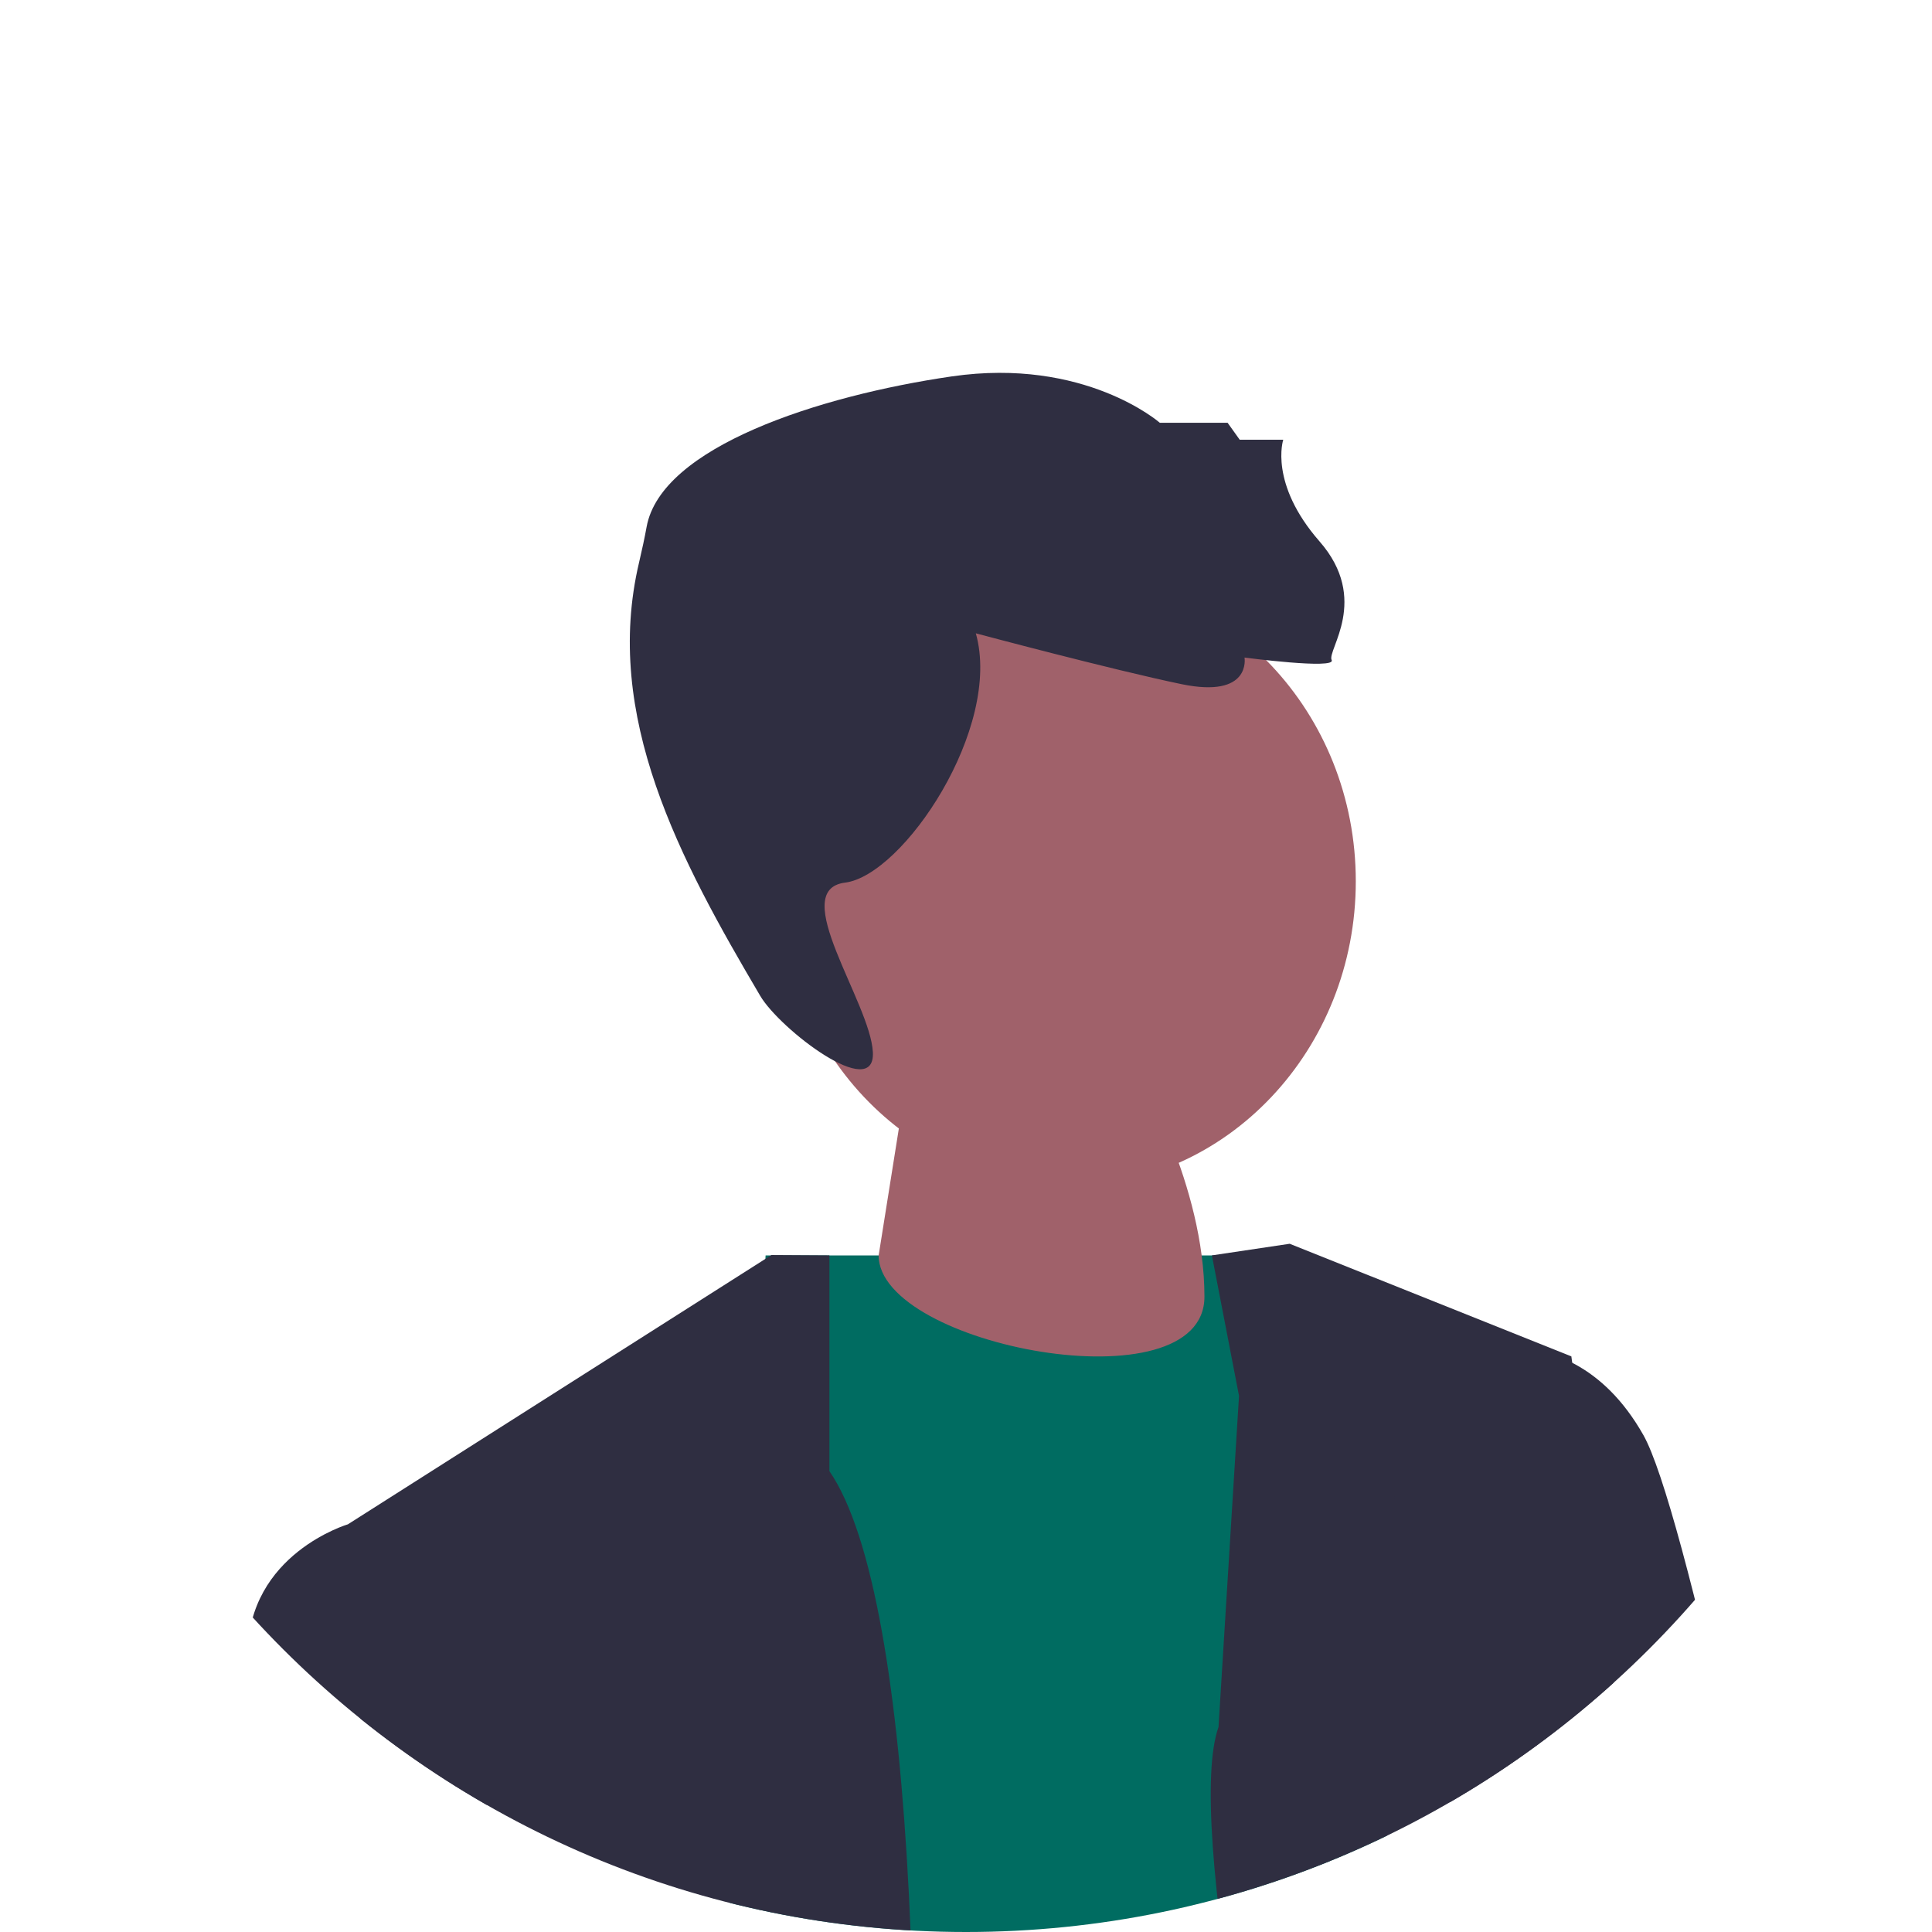
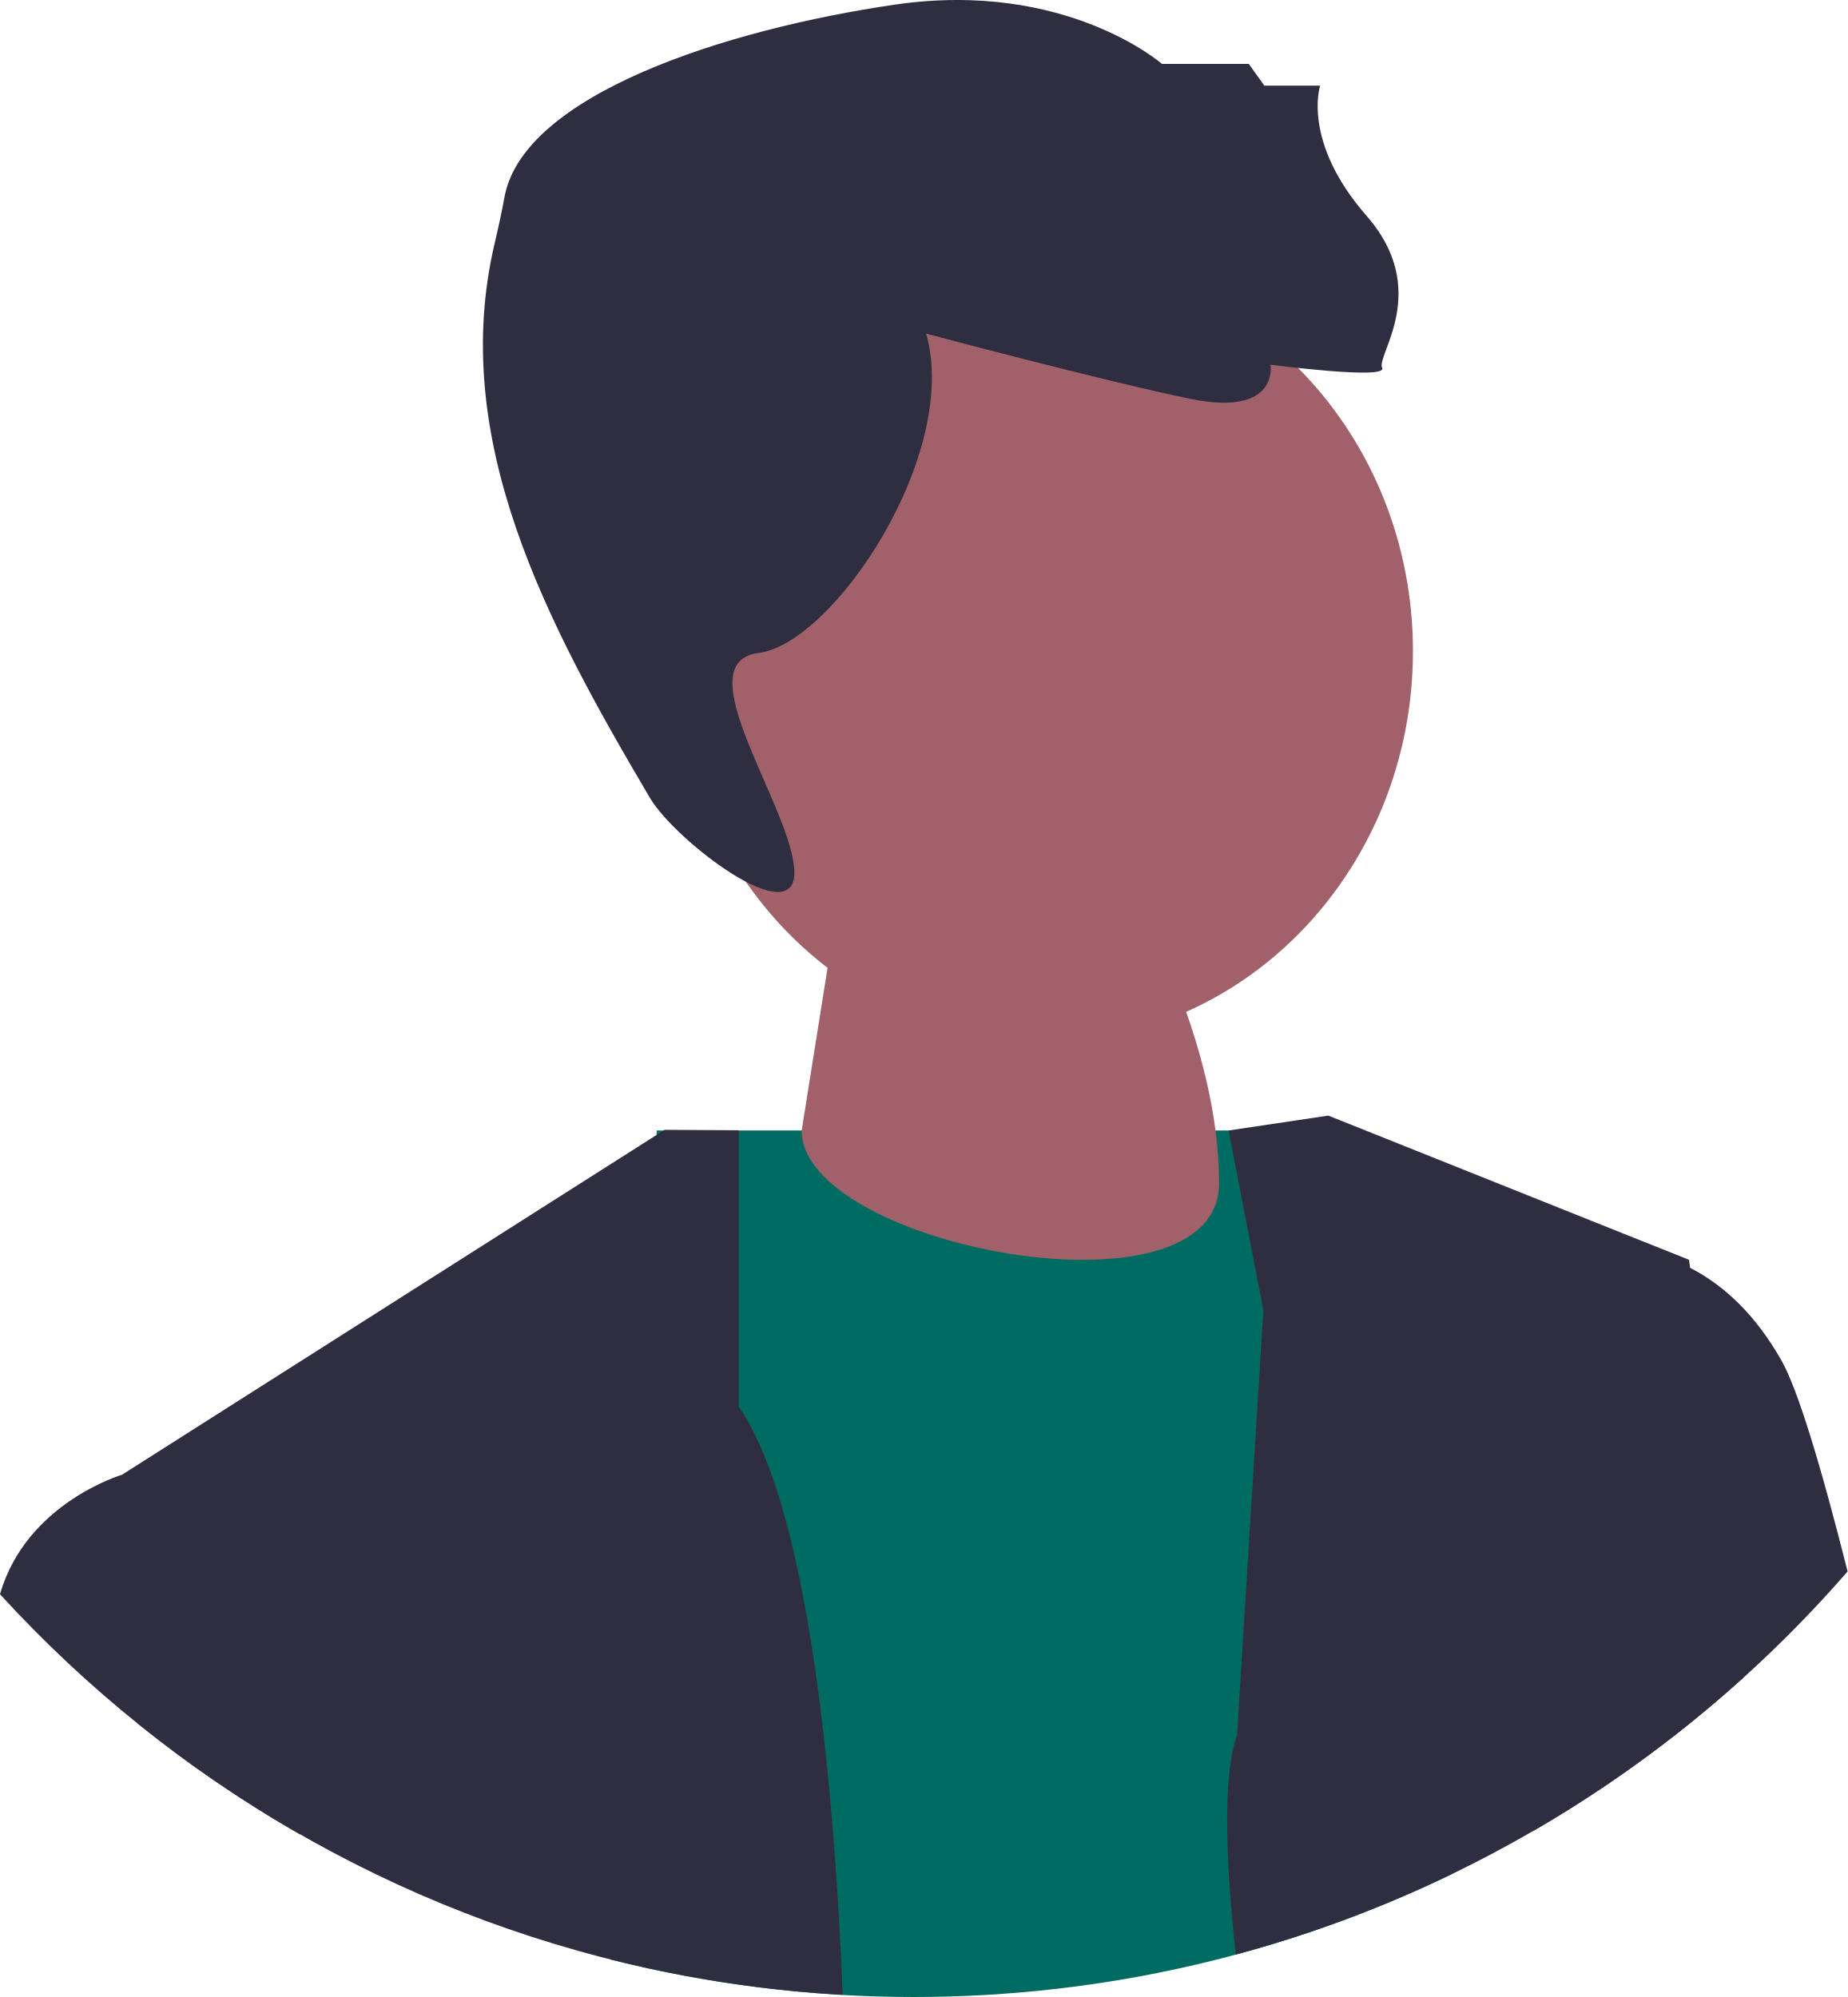
- <svg xmlns="http://www.w3.org/2000/svg" id="_レイヤー_2" data-name="レイヤー 2" viewBox="0 0 228 228">
+ <svg xmlns="http://www.w3.org/2000/svg" id="_レイヤー_2" data-name="レイヤー 2" viewBox="0 0 170.2 184">
  <defs>
    <style>
      .cls-1 {
-         clip-path: url(#clippath);
+         fill: #2f2e41;
+       }
+ 
+       .cls-1, .cls-2, .cls-3 {
+         stroke-width: 0px;
      }

      .cls-2 {
-         fill: none;
-       }
- 
-       .cls-2, .cls-3, .cls-4, .cls-5 {
-         stroke-width: 0px;
+         fill: #a0616a;
      }

      .cls-3 {
-         fill: #2f2e41;
-       }
- 
-       .cls-4 {
-         fill: #a0616a;
-       }
- 
-       .cls-5 {
        fill: #006c61;
      }
    </style>
-     <clipPath id="clippath">
-       <circle class="cls-2" cx="114" cy="114" r="114" />
-     </clipPath>
  </defs>
  <g id="_レイヤー_1-2" data-name="レイヤー 1">
-     <g class="cls-1">
-       <g>
-         <path class="cls-4" d="m126,140c18.78,0,34-16.12,34-36s-15.22-36-34-36-34,16.12-34,36,15.22,36,34,36Z" />
-         <path class="cls-3" d="m115.16,74.74s16,4.28,24.28,6c8.28,1.71,7.43-3.14,7.43-3.14,0,0,10.86,1.43,10.28.29-.57-1.14,4.57-7.14-1.43-14-6-6.86-4.28-12-4.28-12h-5.14l-1.43-2h-8s-8.84-7.75-24.55-5.47c-15.71,2.29-34.29,8.33-36.01,17.75-.23,1.28-.54,2.7-.89,4.2-4.3,18.14,4.83,35.11,14.3,51.16,2.33,3.95,13.58,12.55,13.29,6.65-.29-5.9-10.13-19.16-3.28-20.02,6.86-.86,18.57-18.28,15.43-29.42Z" />
-         <path class="cls-5" d="m90.35,148.16h60.37l42.69,225.43s-37.22,3.18-58.49,11.16c-21.27,7.98-56.63-18.22-56.63-18.22l12.06-218.37Z" />
-         <path class="cls-3" d="m97.88,173.61v-25.46l-6.84-.04-49.94,31.75,10.84,173.97s12.83,58.04,32.28,57.44c19.45-.6,34.45-207.5,13.66-237.66Z" />
-         <path class="cls-3" d="m57.15,184.67l-16.04-4.8s-11.88,3.48-11.88,15.44-10.23,181.95-10.23,181.95l32.5,2.87,6.97-86.45-1.33-109.01Z" />
-         <path class="cls-3" d="m146.22,164.73l-3.2-16.58,9.18-1.37,33.24,13.29s29.91,218.69,16.62,225.33c-13.29,6.65-22.27,1.5-22.27,1.5,0,0-43.73-161.29-35.99-183.09l2.42-39.08Z" />
-         <path class="cls-3" d="m162.17,163.4l5.67-2.47s16.65-8.25,26.09,8.41c9.45,16.66,42.68,202.77,42.68,202.77l-27.35,5.14-20.44-66.98-26.66-146.88Z" />
-         <path class="cls-4" d="m103.69,148.16l3.41-21.42h27.27s7.77,13.14,7.77,26.28-38.45,5.84-38.45-4.87Z" />
-       </g>
-     </g>
+     <path class="cls-2" d="m96.16,96c18.78,0,34-16.12,34-36s-15.22-36-34-36-34,16.12-34,36,15.22,36,34,36Z" />
+     <path class="cls-1" d="m85.33,30.74s16,4.28,24.28,6c8.28,1.71,7.43-3.14,7.43-3.14,0,0,10.86,1.43,10.28.29-.57-1.14,4.57-7.14-1.43-14-6-6.86-4.28-12-4.28-12h-5.14l-1.43-2h-8S98.19-1.86,82.48.42c-15.71,2.29-34.29,8.33-36.01,17.75-.23,1.28-.54,2.7-.89,4.2-4.3,18.14,4.83,35.11,14.3,51.16,2.33,3.95,13.58,12.55,13.29,6.65-.29-5.9-10.13-19.16-3.28-20.02,6.86-.86,18.57-18.28,15.43-29.42Z" />
+     <path class="cls-3" d="m56.29,180.56c8.92,2.24,18.26,3.44,27.87,3.44,17.81,0,34.67-4.09,49.68-11.37l-12.97-68.47h-60.37l-4.22,76.41Z" />
+     <path class="cls-1" d="m61.21,104.11l-49.94,31.75,1.43,22.95c17.96,14.47,40.41,23.61,64.93,24.99-1.06-25.74-4.06-46.19-9.58-54.2v-25.46l-6.84-.04Z" />
+     <path class="cls-1" d="m27.31,140.67l-16.04-4.8s-8.86,2.6-11.27,11.02c7.99,8.74,17.31,16.23,27.66,22.14l-.35-28.36Z" />
+     <path class="cls-1" d="m155.6,116.08l-33.24-13.29-9.18,1.37,3.2,16.58-2.42,39.08c-1.25,3.53-1.16,10.71-.12,20.27,17.64-4.74,33.59-13.61,46.75-25.51-2.87-22.94-5-38.5-5-38.5Z" />
+     <path class="cls-1" d="m170.2,144.79c-2.48-9.83-4.59-16.79-6.1-19.45-9.45-16.66-26.09-8.41-26.09-8.41l-5.67,2.47,8.94,49.28c10.92-6.33,20.69-14.42,28.92-23.89Z" />
+     <path class="cls-2" d="m73.85,104.16l3.41-21.42h27.27s7.77,13.14,7.77,26.28-38.45,5.84-38.45-4.87Z" />
  </g>
</svg>
